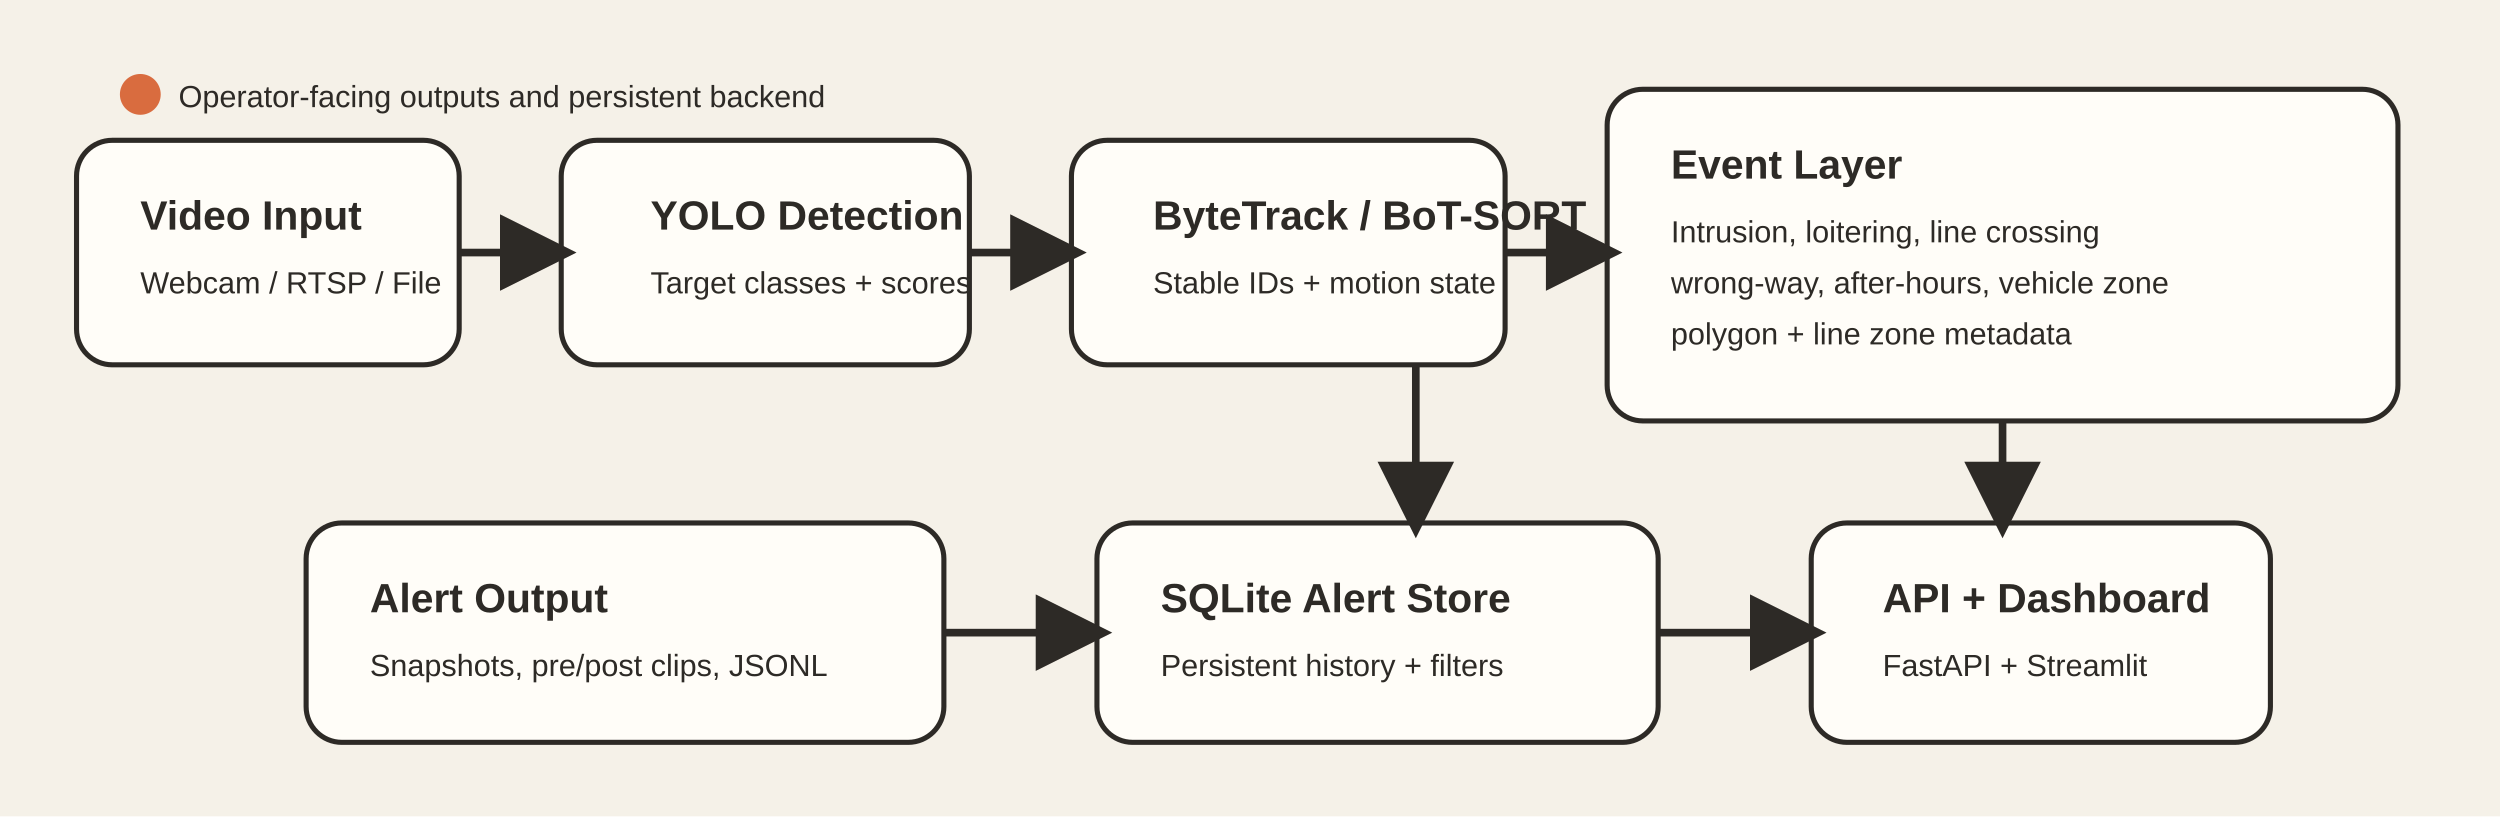
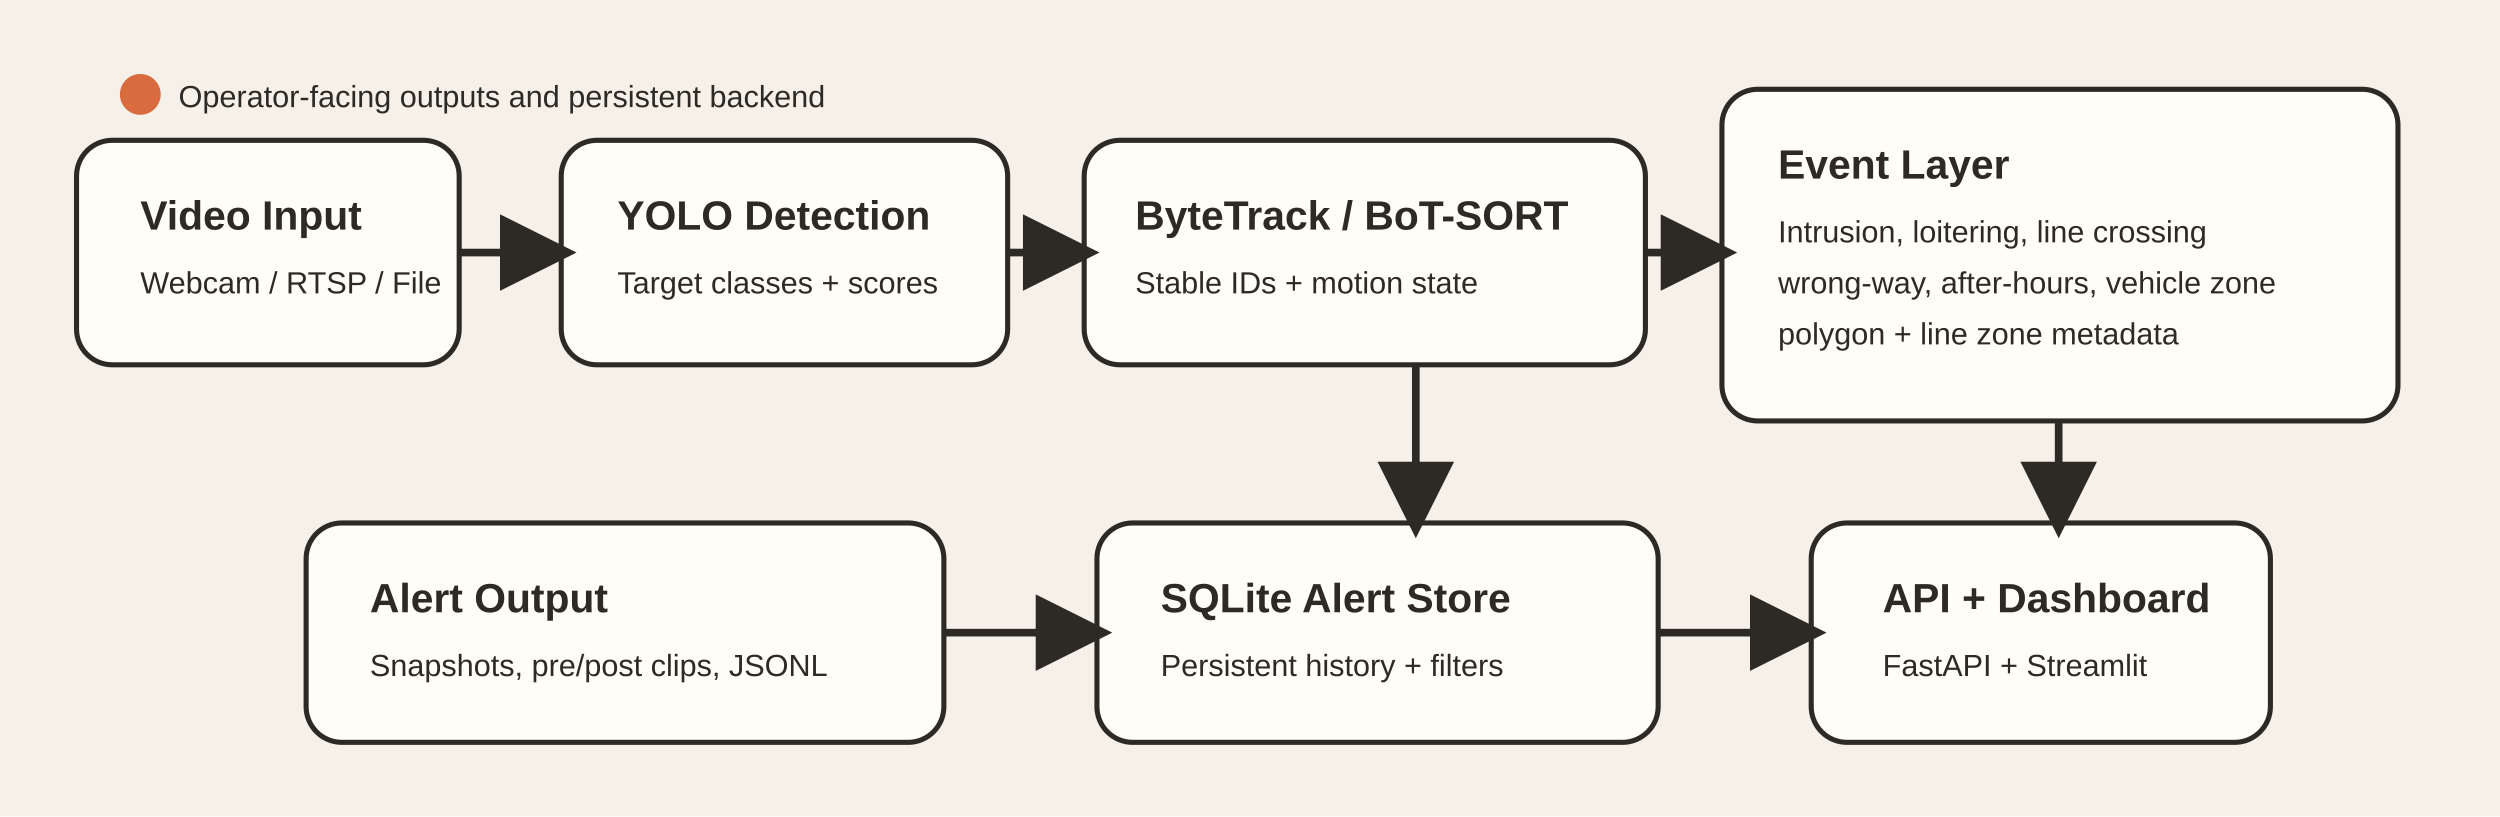
<svg xmlns="http://www.w3.org/2000/svg" width="980" height="320" viewBox="0 0 980 320" role="img" aria-labelledby="title desc">
  <defs>
    <style>
      .bg { fill: #f5f1e8; }
      .panel { fill: #fffdf8; stroke: #2d2a26; stroke-width: 2; rx: 14; }
      .accent { fill: #d96c3f; }
      .ink { fill: #2d2a26; font-family: Arial, sans-serif; }
      .label { font-size: 16px; font-weight: 700; }
      .small { font-size: 12px; }
      .arrow { stroke: #2d2a26; stroke-width: 3; fill: none; marker-end: url(#head); }
    </style>
    <marker id="head" markerWidth="10" markerHeight="10" refX="8" refY="5" orient="auto">
      <path d="M0,0 L10,5 L0,10 z" fill="#2d2a26" />
    </marker>
  </defs>
  <rect class="bg" width="980" height="320" />
  <rect class="panel" x="30" y="55" width="150" height="88" />
  <text class="ink label" x="55" y="90">Video Input</text>
  <text class="ink small" x="55" y="115">Webcam / RTSP / File</text>
-   <rect class="panel" x="220" y="55" width="160" height="88" />
-   <text class="ink label" x="255" y="90">YOLO Detection</text>
-   <text class="ink small" x="255" y="115">Target classes + scores</text>
-   <rect class="panel" x="420" y="55" width="170" height="88" />
-   <text class="ink label" x="452" y="90">ByteTrack / BoT-SORT</text>
-   <text class="ink small" x="452" y="115">Stable IDs + motion state</text>
-   <rect class="panel" x="630" y="35" width="310" height="130" />
-   <text class="ink label" x="655" y="70">Event Layer</text>
-   <text class="ink small" x="655" y="95">Intrusion, loitering, line crossing</text>
-   <text class="ink small" x="655" y="115">wrong-way, after-hours, vehicle zone</text>
-   <text class="ink small" x="655" y="135">polygon + line zone metadata</text>
+   <rect class="panel" x="220" y="55" width="175" height="88" />
+   <text class="ink label" x="242" y="90">YOLO Detection</text>
+   <text class="ink small" x="242" y="115">Target classes + scores</text>
+   <rect class="panel" x="425" y="55" width="220" height="88" />
+   <text class="ink label" x="445" y="90">ByteTrack / BoT-SORT</text>
+   <text class="ink small" x="445" y="115">Stable IDs + motion state</text>
+   <rect class="panel" x="675" y="35" width="265" height="130" />
+   <text class="ink label" x="697" y="70">Event Layer</text>
+   <text class="ink small" x="697" y="95">Intrusion, loitering, line crossing</text>
+   <text class="ink small" x="697" y="115">wrong-way, after-hours, vehicle zone</text>
+   <text class="ink small" x="697" y="135">polygon + line zone metadata</text>
  <rect class="panel" x="120" y="205" width="250" height="86" />
  <text class="ink label" x="145" y="240">Alert Output</text>
  <text class="ink small" x="145" y="265">Snapshots, pre/post clips, JSONL</text>
  <rect class="panel" x="430" y="205" width="220" height="86" />
  <text class="ink label" x="455" y="240">SQLite Alert Store</text>
  <text class="ink small" x="455" y="265">Persistent history + filters</text>
  <rect class="panel" x="710" y="205" width="180" height="86" />
  <text class="ink label" x="738" y="240">API + Dashboard</text>
  <text class="ink small" x="738" y="265">FastAPI + Streamlit</text>
  <path class="arrow" d="M180 99 H220" />
-   <path class="arrow" d="M380 99 H420" />
-   <path class="arrow" d="M590 99 H630" />
-   <path class="arrow" d="M785 165 V205" />
+   <path class="arrow" d="M395 99 H425" />
+   <path class="arrow" d="M645 99 H675" />
+   <path class="arrow" d="M807 165 V205" />
  <path class="arrow" d="M555 143 V205" />
  <path class="arrow" d="M370 248 H430" />
  <path class="arrow" d="M650 248 H710" />
  <circle class="accent" cx="55" cy="37" r="8" />
  <text class="ink small" x="70" y="42">Operator-facing outputs and persistent backend</text>
</svg>
